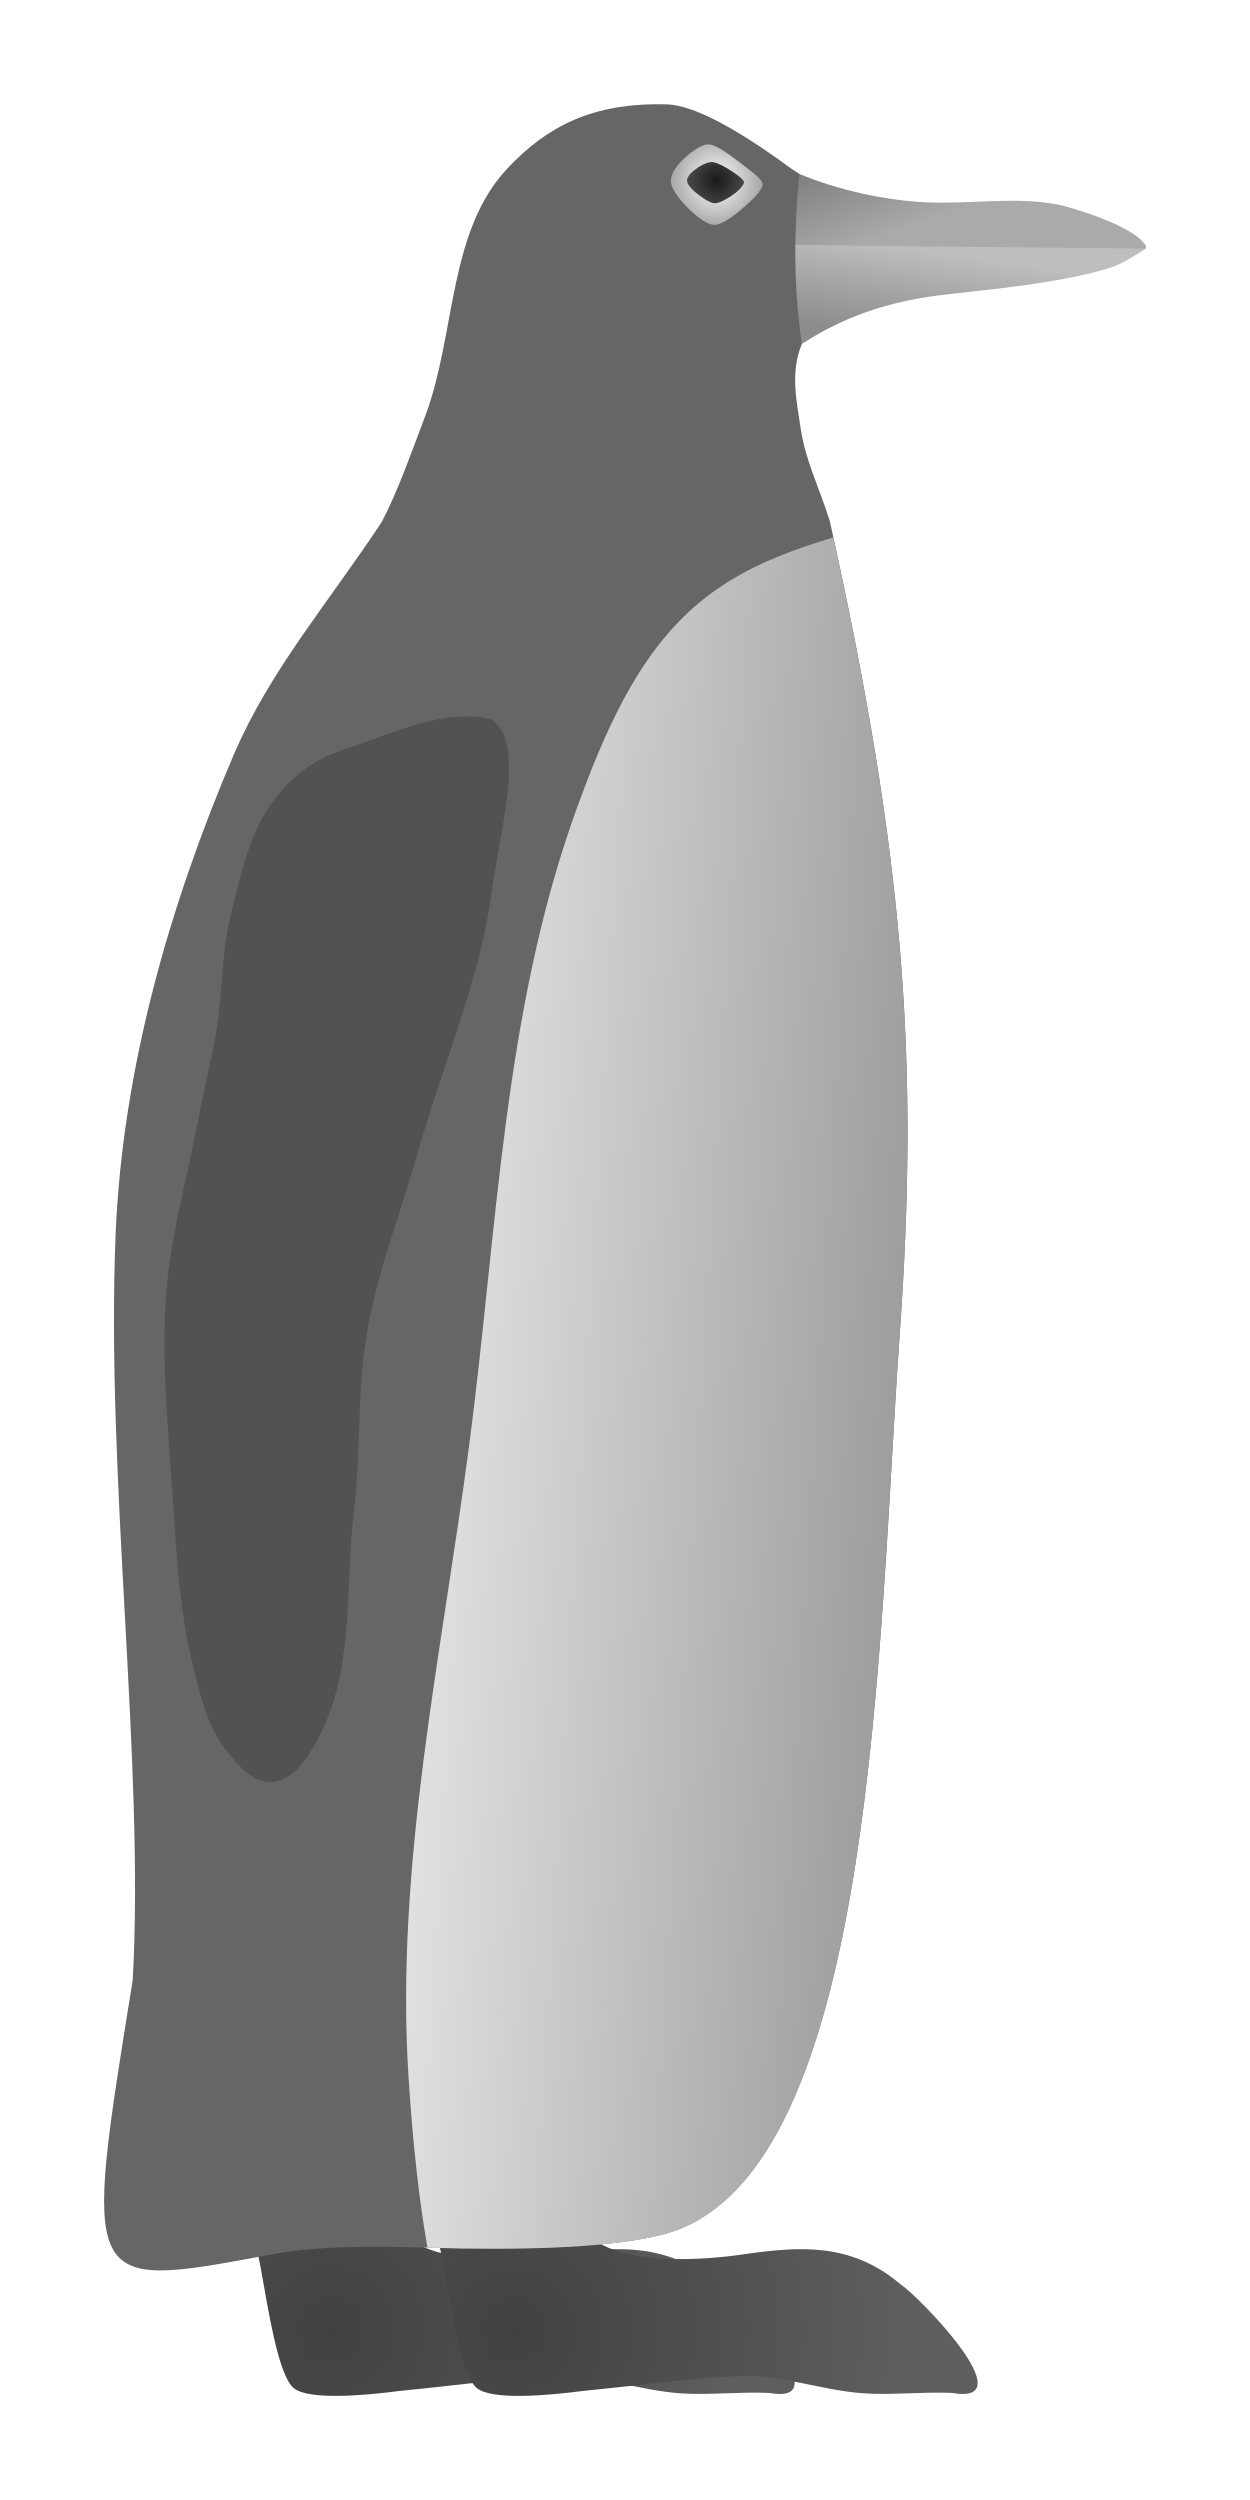
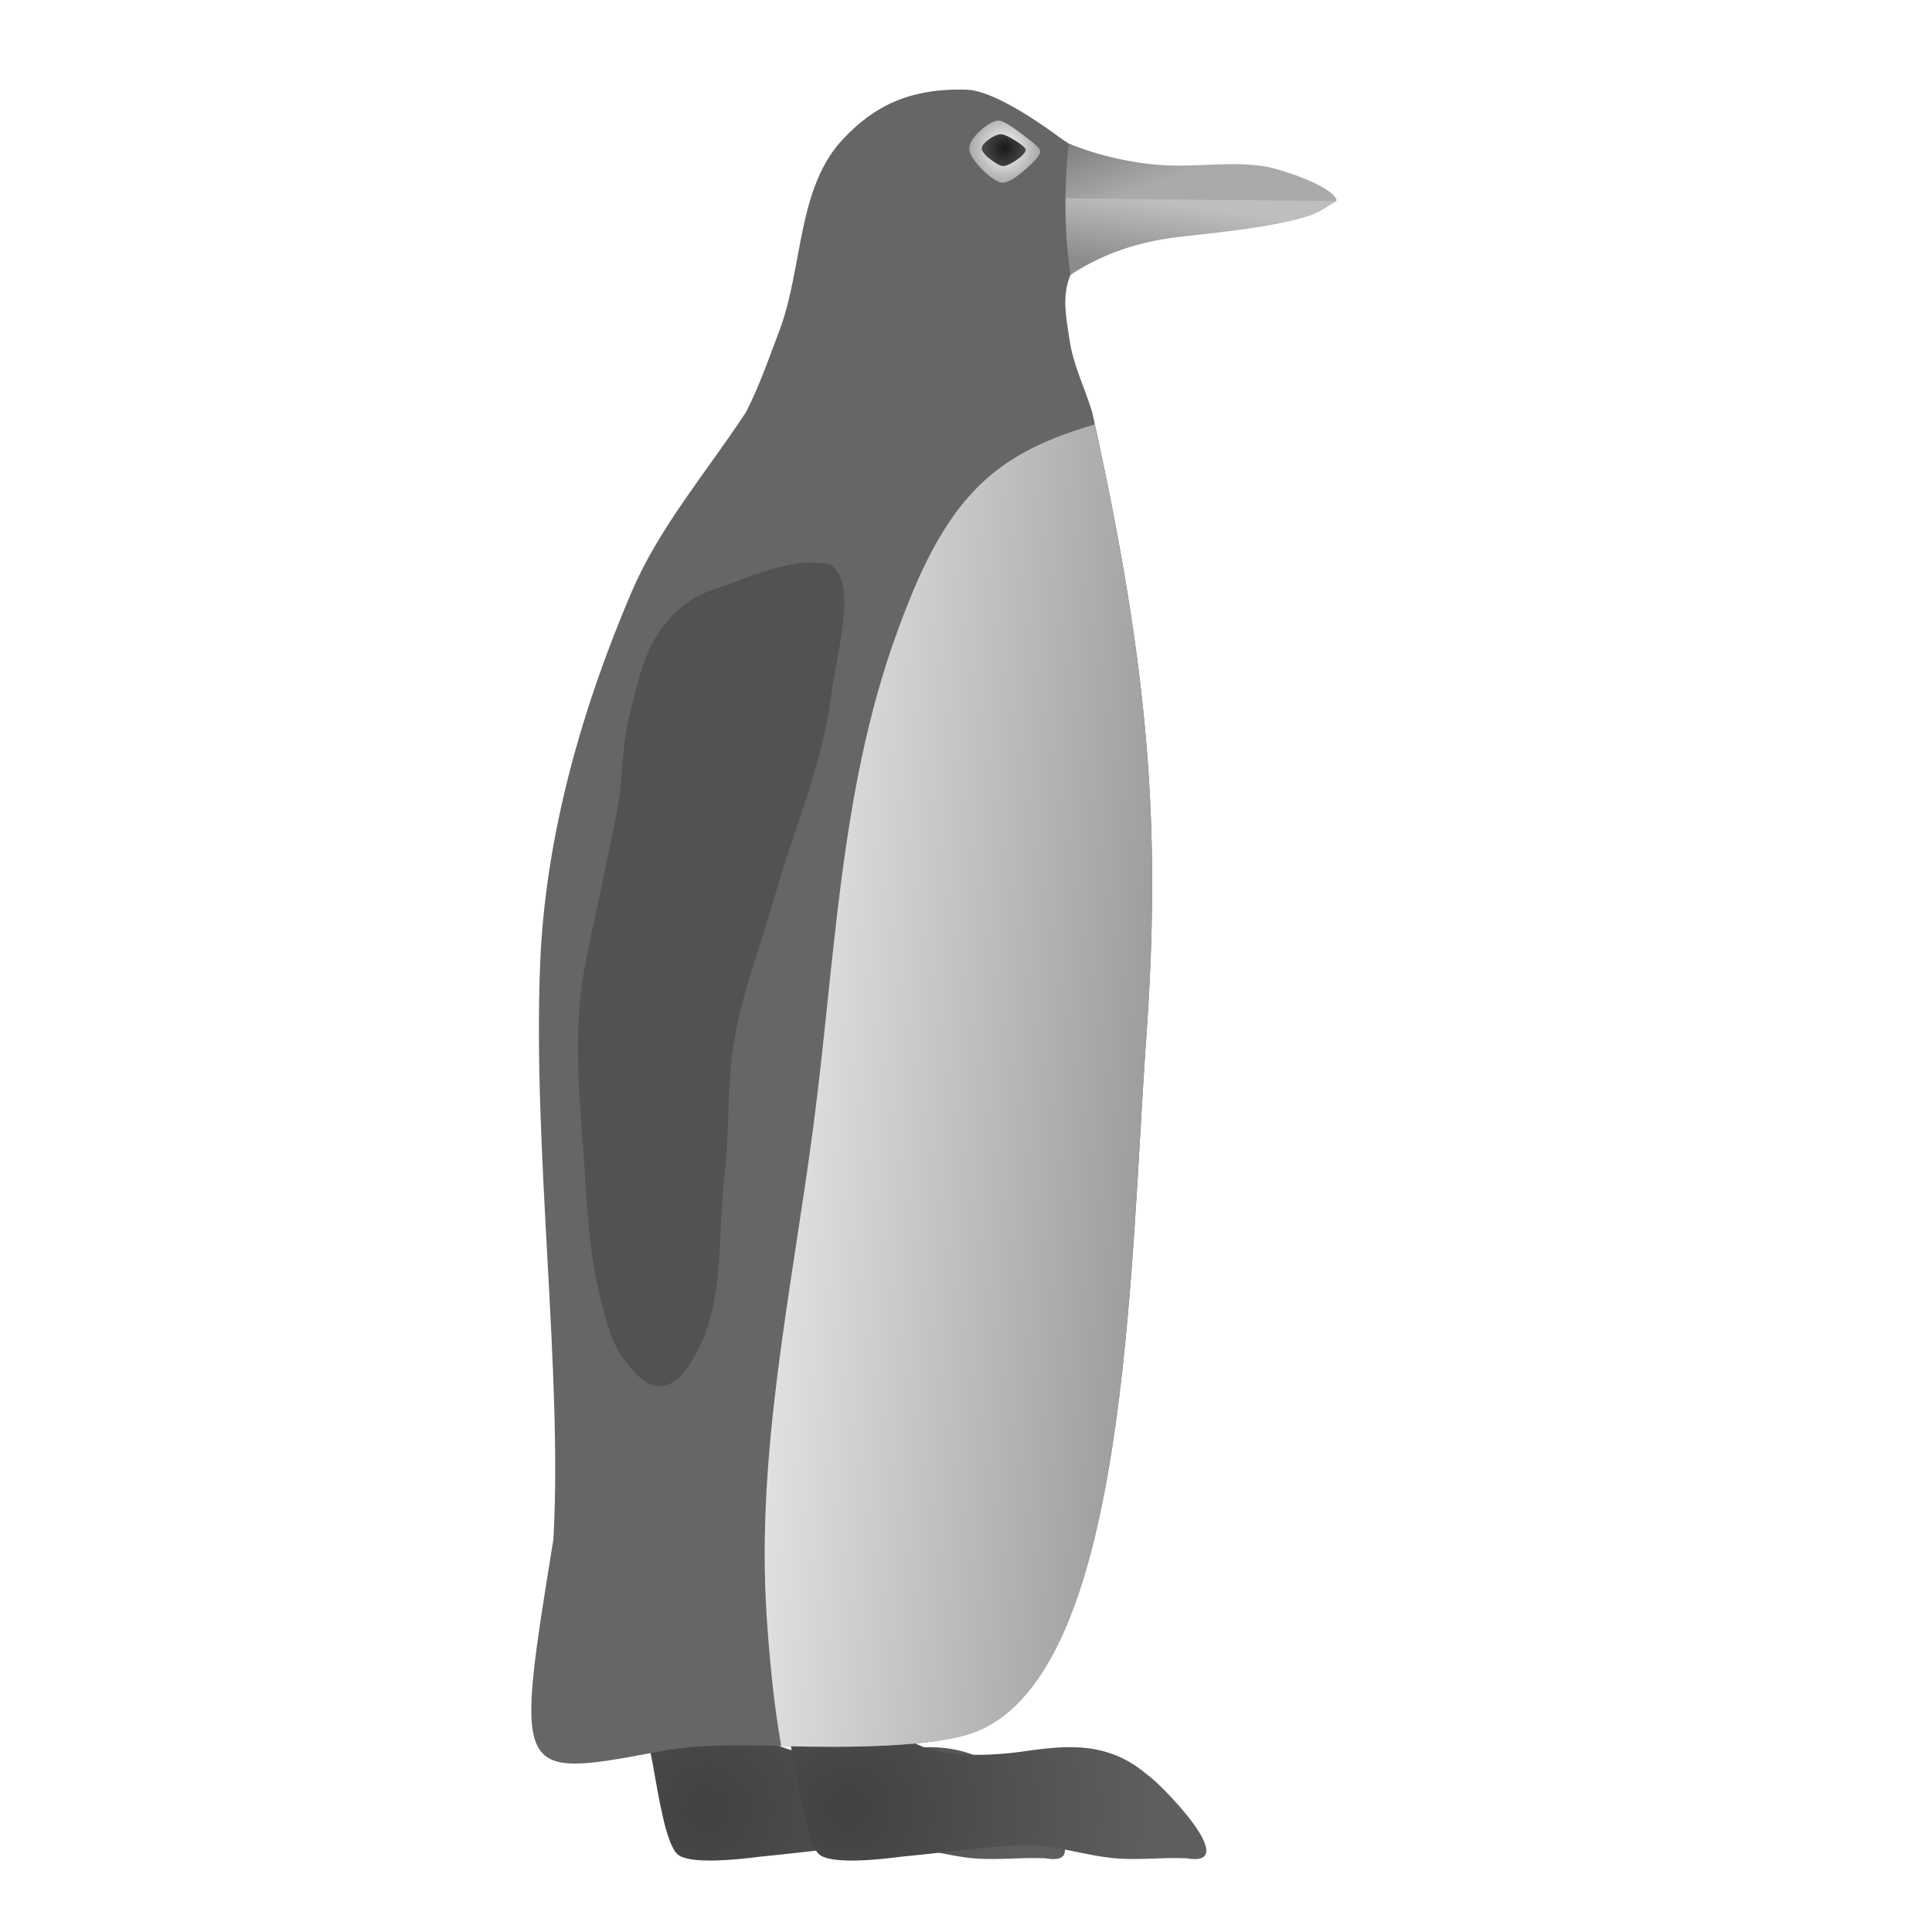
- <svg xmlns="http://www.w3.org/2000/svg" version="1.2" viewBox="0 0 600 1200" width="600" height="1200">
-   <defs>
+ <svg xmlns="http://www.w3.org/2000/svg" version="1.2" viewBox="0 0 1200 1200" width="1200" height="1200" id="svg62">
+   <defs id="defs42">
    <radialGradient id="g1" cx="158.9" cy="1118.1" r="194.7" gradientUnits="userSpaceOnUse">
-       <stop offset="0" stop-color="#414141" />
-       <stop offset="1" stop-color="#5e5e5e" />
+       <stop offset="0" stop-color="#414141" id="stop4" />
+       <stop offset="1" stop-color="#5e5e5e" id="stop6" />
    </radialGradient>
    <linearGradient id="g2" x1="451.8" y1="164.6" x2="457.9" y2="122.3" gradientUnits="userSpaceOnUse">
-       <stop offset="0" stop-color="#8c8c8c" />
-       <stop offset="1" stop-color="#bebebe" />
+       <stop offset="0" stop-color="#8c8c8c" id="stop9" />
+       <stop offset="1" stop-color="#bebebe" id="stop11" />
    </linearGradient>
    <linearGradient id="g3" x1="467.1" y1="45.9" x2="483.8" y2="91.7" gradientUnits="userSpaceOnUse">
-       <stop offset="0" stop-color="#787878" />
-       <stop offset="1" stop-color="#aaaaaa" />
+       <stop offset="0" stop-color="#787878" id="stop14" />
+       <stop offset="1" stop-color="#aaaaaa" id="stop16" />
    </linearGradient>
    <radialGradient id="g4" cx="246.8" cy="1118.1" r="194.6" gradientUnits="userSpaceOnUse">
-       <stop offset="0" stop-color="#414141" />
-       <stop offset="1" stop-color="#5f5f5f" />
+       <stop offset="0" stop-color="#414141" id="stop19" />
+       <stop offset="1" stop-color="#5f5f5f" id="stop21" />
    </radialGradient>
    <radialGradient id="g5" cx="343.9" cy="86.9" r="26.1" gradientUnits="userSpaceOnUse">
-       <stop offset="0" stop-color="#ffffff" />
-       <stop offset="1" stop-color="#969696" />
+       <stop offset="0" stop-color="#ffffff" id="stop24" />
+       <stop offset="1" stop-color="#969696" id="stop26" />
    </radialGradient>
    <radialGradient id="g6" cx="343.9" cy="86.5" r="14.1" gradientUnits="userSpaceOnUse">
-       <stop offset="0" stop-color="#19191a" />
-       <stop offset="1" stop-color="#4b4b4b" />
+       <stop offset="0" stop-color="#19191a" id="stop29" />
+       <stop offset="1" stop-color="#4b4b4b" id="stop31" />
    </radialGradient>
    <clipPath clipPathUnits="userSpaceOnUse" id="cp1">
-       <path d="m181.09 250.08c-25.66 38.95-51.93 71.01-68.81 111.11-30.71 72.92-53.51 151.35-56.88 230.24-4.69 116.1 13.78 254.56 8.02 358.16-24.02 148.51-26.24 149.16 64.37 133.04 23.31-4.85 51.36-4.5 79.93-3.66 35.03 1.01 94.73 1.11 119.86-9.51 92.7-39.14 93.93-283.24 104.28-428.44 9.37-131.64 2.39-228.74-33.62-390.94-42.17 3.69-163.56 2.6-217.15 0z" />
+       <path d="m 181.09,250.08 c -25.66,38.95 -51.93,71.01 -68.81,111.11 -30.71,72.92 -53.51,151.35 -56.88,230.24 -4.69,116.1 13.78,254.56 8.02,358.16 -24.02,148.51 -26.24,149.16 64.37,133.04 23.31,-4.85 51.36,-4.5 79.93,-3.66 35.03,1.01 94.73,1.11 119.86,-9.51 92.7,-39.14 93.93,-283.24 104.28,-428.44 9.37,-131.64 2.39,-228.74 -33.62,-390.94 -42.17,3.69 -163.56,2.6 -217.15,0 z" id="path34" />
    </clipPath>
    <linearGradient id="g7" x1="150" y1="268.5" x2="513" y2="290.4" gradientUnits="userSpaceOnUse">
-       <stop offset="0" stop-color="#fafafa" />
-       <stop offset="1" stop-color="#8c8c8c" />
+       <stop offset="0" stop-color="#fafafa" id="stop37" />
+       <stop offset="1" stop-color="#8c8c8c" id="stop39" />
    </linearGradient>
  </defs>
-   <style>
+   <style id="style44">
		.s0 { fill: #525252 } 
		.s1 { fill: url(#g1) } 
		.s2 { fill: url(#g2) } 
		.s3 { fill: url(#g3) } 
		.s4 { fill: url(#g4) } 
		.s5 { fill: #666666 } 
		.s6 { fill: url(#g5) } 
		.s7 { fill: url(#g6) } 
		.s8 { fill: url(#g7) } 
	</style>
-   <path id="Flipper_Back" class="s0" d="m216.3 710.4c2.1 28.8 2.8 57.8 10.3 85.9 3 11.5 5.9 23.8 13.9 33.5 4.7 5.7 10.8 13.5 18.7 13.2 8.9-0.3 14.9-9.1 19-15.9 17.7-30.2 13-67.3 17-101.1 3.2-26 1.2-52.6 5.9-78.4 4.6-26.4 14.7-51.7 22-77.6 10.8-38.5 27.7-75.9 32.2-115.5 5.2-31.3 13.2-61.6-0.9-70.8-20-4.7-41.7 5.9-61.5 12.6-15.4 4.9-23.3 11.3-30.8 20.6-12 14.6-15.5 33.5-20 51-4 16.1-3.4 32.8-6.2 49-2.4 15.1-6.1 30-8.9 44.9-4.5 23-10.9 45.6-12.8 68.9-2.1 26.4 0.2 53.2 2.1 79.7z" />
-   <path id="Foot_Back" class="s1" d="m125.3 1089.5c3.5 19.2 8.2 50.6 15.7 56.8 7.1 5.9 33.8 3.6 51.3 1.3 25.9-2.5 53.9-6.4 74.5-7.1 20.3-0.7 39.8 6.9 59.9 8.3 14.1 0.9 27.7-0.8 42.4-0.2 35.8 6.3-17.1-47.4-24.6-52.1-24.1-20.4-49.2-18.2-75.7-14.4-20.7 3-55.3 5-72.1-7.3-7.7-5.7-10.7-17.8-13.6-28.6-10.4-39.1 17.7-90.3 6.5-123.6-9.7-24.6-21.9-22.2-37.7-19.7-23.4 3.6-36.4 13.3-44.7 30.2-11.5 23.6 0 53.5 2.8 80 3 25.8 11.6 55.5 15.3 76.4z" />
-   <path id="Beak_Lower" class="s2" d="m320.1 114.6c37.3 29.7 37.2 30.1 64.8 50.5 23.2-15.2 46.7-21.4 71.5-24 26.5-2.9 56.2-6.1 76.6-12.6 5.8-1.9 12.2-6.1 17-9.2v-1.3c-69.9-1.2-163-3.4-229.9-3.4z" />
-   <path id="Beak_Upper" class="s3" d="m320.1 116.5c78.2 1.6 160.1 2.1 229.9 2.8 0 0 0-1.4-0.1-1.4-5.1-9.3-35.7-18.5-42.5-19.8-20.7-3.8-41.2 0-63.2-1-19.3-0.9-42.5-6-60.5-13.6-28.1 14.7-45.9 21.5-63.6 33z" />
-   <path id="Foot_Front" class="s4" d="m213.3 1089.5c3.4 19.2 8.1 50.6 15.6 56.8 7.1 5.9 33.9 3.6 51.3 1.3 26-2.5 53.9-6.4 74.5-7.1 20.3-0.7 39.8 6.9 59.9 8.3 14.1 0.9 27.7-0.8 42.3-0.2 35.9 6.3-17-47.4-24.6-52.1-24-20.4-49.1-18.2-75.6-14.4-20.5 3-55.3 5-72.1-7.3-7.7-5.7-10.7-17.8-13.6-28.6-10.3-39.1 17.8-90.3 6.6-123.6-9.8-24.6-22-22.2-37.8-19.7-23.4 3.6-36.4 13.3-44.6 30.2-11.5 23.6-0.3 53.5 2.8 80 3.1 25.8 11.5 55.5 15.3 76.4z" />
-   <path id="Head_Base" class="s5" d="m183.2 250.6c0 0 61.4 64 111 64.4 44.9-0.4 104.1-64.9 104.1-64.9-4.9-15.7-11.6-28.8-13.9-44-2-13.5-5.2-27.5 0.5-41-4.3-28.5-3.7-56.9-1.2-81.6-4.4-2.7-8.1-5.7-11.9-8.3-16-11.3-37.8-24.7-51.6-25.1-35.8-1-57.7 10.6-76.5 30.6-28.6 30.2-24.9 79.2-39.3 118.2-6.6 17.4-13.3 36.7-21.2 51.7z" />
-   <g id="Eye_Front">
-     <path id="Eye_Base" class="s6" d="m340.3 69.3c-3.8-0.3-10.3 4.9-13.5 8.3-3.1 3.3-4.8 6.5-4.8 9.3 0.1 2.7 2 6 5.6 10.2 3.6 4.1 10.7 10.7 15.1 10.8 4.3 0.2 11.8-6 16.1-10 4.4-3.9 7.6-7.6 7.2-9.7-0.3-2.2-4.5-5.3-9.3-9-4.7-3.6-12.5-9.7-16.4-9.9z" />
-     <path id="Eye_Cornea" class="s7" d="m341.8 77.8c-2.7-0.1-6.8 2.4-8.9 4.2-2.1 1.7-3.2 3.4-3.1 4.8 0 1.3 1.2 2.9 3.5 5.1 2.5 2.1 7.1 5.6 9.8 5.7 2.7 0 7.8-3.3 10.3-5.3 2.5-2 3.8-4 3.7-5-0.2-1-2.2-2.7-4.9-4.5-2.8-1.9-7.7-4.9-10.4-5z" />
+   <path id="Flipper_Back" class="s0" d="m 216.3,710.4 c 2.1,28.8 2.8,57.8 10.3,85.9 3,11.5 5.9,23.8 13.9,33.5 4.7,5.7 10.8,13.5 18.7,13.2 8.9,-0.3 14.9,-9.1 19,-15.9 17.7,-30.2 13,-67.3 17,-101.1 3.2,-26 1.2,-52.6 5.9,-78.4 4.6,-26.4 14.7,-51.7 22,-77.6 10.8,-38.5 27.7,-75.9 32.2,-115.5 5.2,-31.3 13.2,-61.6 -0.9,-70.8 -20,-4.7 -41.7,5.9 -61.5,12.6 -15.4,4.9 -23.3,11.3 -30.8,20.6 -12,14.6 -15.5,33.5 -20,51 -4,16.1 -3.4,32.8 -6.2,49 -2.4,15.1 -6.1,30 -8.9,44.9 -4.5,23 -10.9,45.6 -12.8,68.9 -2.1,26.4 0.2,53.2 2.1,79.7 z" transform="matrix(0.9999368,0,0,1.000004,280.0348,5.586516)" />
+   <path id="Foot_Back" class="s1" d="m 125.3,1089.5 c 3.5,19.2 8.2,50.6 15.7,56.8 7.1,5.9 33.8,3.6 51.3,1.3 25.9,-2.5 53.9,-6.4 74.5,-7.1 20.3,-0.7 39.8,6.9 59.9,8.3 14.1,0.9 27.7,-0.8 42.4,-0.2 35.8,6.3 -17.1,-47.4 -24.6,-52.1 -24.1,-20.4 -49.2,-18.2 -75.7,-14.4 -20.7,3 -55.3,5 -72.1,-7.3 -7.7,-5.7 -10.7,-17.8 -13.6,-28.6 -10.4,-39.1 17.7,-90.3 6.5,-123.6 -9.7,-24.6 -21.9,-22.2 -37.7,-19.7 -23.4,3.6 -36.4,13.3 -44.7,30.2 -11.5,23.6 0,53.5 2.8,80 3,25.8 11.6,55.5 15.3,76.4 z" style="fill:url(#g1)" transform="matrix(0.9999368,0,0,1.000004,280.0348,5.586516)" />
+   <path id="Beak_Lower" class="s2" d="m 320.1,114.6 c 37.3,29.7 37.2,30.1 64.8,50.5 23.2,-15.2 46.7,-21.4 71.5,-24 26.5,-2.9 56.2,-6.1 76.6,-12.6 5.8,-1.9 12.2,-6.1 17,-9.2 V 118 c -69.9,-1.2 -163,-3.4 -229.9,-3.4 z" style="fill:url(#g2)" transform="matrix(0.9999368,0,0,1.000004,280.0348,5.586516)" />
+   <path id="Beak_Upper" class="s3" d="m 320.1,116.5 c 78.2,1.6 160.1,2.1 229.9,2.8 0,0 0,-1.4 -0.1,-1.4 -5.1,-9.3 -35.7,-18.5 -42.5,-19.8 -20.7,-3.8 -41.2,0 -63.2,-1 -19.3,-0.9 -42.5,-6 -60.5,-13.6 -28.1,14.7 -45.9,21.5 -63.6,33 z" style="fill:url(#g3)" transform="matrix(0.9999368,0,0,1.000004,280.0348,5.586516)" />
+   <path id="Foot_Front" class="s4" d="m 213.3,1089.5 c 3.4,19.2 8.1,50.6 15.6,56.8 7.1,5.9 33.9,3.6 51.3,1.3 26,-2.5 53.9,-6.4 74.5,-7.1 20.3,-0.7 39.8,6.9 59.9,8.3 14.1,0.9 27.7,-0.8 42.3,-0.2 35.9,6.3 -17,-47.4 -24.6,-52.1 -24,-20.4 -49.1,-18.2 -75.6,-14.4 -20.5,3 -55.3,5 -72.1,-7.3 -7.7,-5.7 -10.7,-17.8 -13.6,-28.6 -10.3,-39.1 17.8,-90.3 6.6,-123.6 -9.8,-24.6 -22,-22.2 -37.8,-19.7 -23.4,3.6 -36.4,13.3 -44.6,30.2 -11.5,23.6 -0.3,53.5 2.8,80 3.1,25.8 11.5,55.5 15.3,76.4 z" style="fill:url(#g4)" transform="matrix(0.9999368,0,0,1.000004,280.0348,5.586516)" />
+   <path id="Head_Base" class="s5" d="m 183.2,250.6 c 0,0 61.4,64 111,64.4 44.9,-0.4 104.1,-64.9 104.1,-64.9 -4.9,-15.7 -11.6,-28.8 -13.9,-44 -2,-13.5 -5.2,-27.5 0.5,-41 -4.3,-28.5 -3.7,-56.9 -1.2,-81.6 -4.4,-2.7 -8.1,-5.7 -11.9,-8.3 -16,-11.3 -37.8,-24.7 -51.6,-25.1 -35.8,-1 -57.7,10.6 -76.5,30.6 -28.6,30.2 -24.9,79.2 -39.3,118.2 -6.6,17.4 -13.3,36.7 -21.2,51.7 z" transform="matrix(0.9999368,0,0,1.000004,280.0348,5.586516)" />
+   <g id="Eye_Front" transform="matrix(0.9999368,0,0,1.000004,280.0348,5.586516)">
+     <path id="Eye_Base" class="s6" d="m 340.3,69.3 c -3.8,-0.3 -10.3,4.9 -13.5,8.3 -3.1,3.3 -4.8,6.5 -4.8,9.3 0.1,2.7 2,6 5.6,10.2 3.6,4.1 10.7,10.7 15.1,10.8 4.3,0.2 11.8,-6 16.1,-10 4.4,-3.9 7.6,-7.6 7.2,-9.7 -0.3,-2.2 -4.5,-5.3 -9.3,-9 -4.7,-3.6 -12.5,-9.7 -16.4,-9.9 z" style="fill:url(#g5)" />
+     <path id="Eye_Cornea" class="s7" d="m 341.8,77.8 c -2.7,-0.1 -6.8,2.4 -8.9,4.2 -2.1,1.7 -3.2,3.4 -3.1,4.8 0,1.3 1.2,2.9 3.5,5.1 2.5,2.1 7.1,5.6 9.8,5.7 2.7,0 7.8,-3.3 10.3,-5.3 2.5,-2 3.8,-4 3.7,-5 -0.2,-1 -2.2,-2.7 -4.9,-4.5 -2.8,-1.9 -7.7,-4.9 -10.4,-5 z" style="fill:url(#g6)" />
  </g>
-   <path id="Torso" class="s5" d="m183.2 250.6c-25.7 38.9-53.5 71-70.9 111.4-31.1 72.8-53.5 151.4-56.8 230.3-4.8 116.1 14 254.6 8.2 358.2-24 148.5-24.4 148.6 64.1 132.1 23.3-4.8 51.4-4.5 79.9-3.7 35.1 1 94.6 1.2 119.7-9.5 92.7-39.1 94.2-283.2 104.4-428.4 9.4-131.7 2.5-228.8-33.5-390.9-42.3 3.7-161.6 3.1-215.1 0.5z" />
-   <g id="Clip-Path: Clip-Path:_Clipping-Groups" clip-path="url(#cp1)">
+   <path id="Torso" class="s5" d="m 183.2,250.6 c -25.7,38.9 -53.5,71 -70.9,111.4 -31.1,72.8 -53.5,151.4 -56.8,230.3 -4.8,116.1 14,254.6 8.2,358.2 -24,148.5 -24.4,148.6 64.1,132.1 23.3,-4.8 51.4,-4.5 79.9,-3.7 35.1,1 94.6,1.2 119.7,-9.5 92.7,-39.1 94.2,-283.2 104.4,-428.4 9.4,-131.7 2.5,-228.8 -33.5,-390.9 -42.3,3.7 -161.6,3.1 -215.1,0.5 z" transform="matrix(0.9999368,0,0,1.000004,280.0348,5.586516)" />
+   <g id="Clip-Path: Clip-Path:_Clipping-Groups" clip-path="url(#cp1)" transform="matrix(0.9999368,0,0,1.000004,280.0348,5.586516)">
    <g id="Clip-Path:_Clipping-Groups">
      <g id="Clipping-Groups">
        <g id="Torso-Clip">
-           <path id="Belly-Gradient" class="s8" d="m437.3 248c-39.7 10.3-75.5 18.5-103.7 43-28.4 24.7-44 62-56.8 97.2-35.5 97.7-38.1 204.2-51.8 307-13.2 100.3-35.4 201-28.9 301.9 3.7 58 12.4 129.4 38.8 169.9h361.5v-916.9c0 0-159-2.2-159.1-2.1z" />
+           <path id="Belly-Gradient" class="s8" d="m 437.3,248 c -39.7,10.3 -75.5,18.5 -103.7,43 -28.4,24.7 -44,62 -56.8,97.2 -35.5,97.7 -38.1,204.2 -51.8,307 -13.2,100.3 -35.4,201 -28.9,301.9 3.7,58 12.4,129.4 38.8,169.9 H 596.4 V 250.1 c 0,0 -159,-2.2 -159.1,-2.1 z" style="fill:url(#g7)" />
        </g>
      </g>
    </g>
  </g>
-   <path id="Flipper_Front" class="s0" d="m82.2 708.1c2.3 31.9 3.1 64.2 11.4 95.4 3.3 12.8 6.6 26.5 15.5 37.3 5.1 6.3 12 14.9 20.9 14.6 9.8-0.3 16.5-10.1 20.9-17.7 19.8-33.6 14.5-74.7 19-112.3 3.5-28.9 1.3-58.4 6.5-87.1 5.2-29.4 16.4-57.5 24.5-86.3 12.1-42.7 30.7-84.3 35.7-128.3 5.7-34.6 14.7-68.4-1-78.6-22.1-5.2-46.3 6.5-68.2 13.9-17.3 5.5-25.9 12.7-34.3 23-13.4 16.2-17.2 37.2-22.2 56.7-4.5 17.8-3.9 36.4-6.8 54.5-2.8 16.6-6.9 33.2-10.1 49.9-4.9 25.4-12.1 50.6-14.1 76.4-2.4 29.5 0.2 59.1 2.3 88.6z" />
+   <path id="Flipper_Front" class="s0" d="m 82.2,708.1 c 2.3,31.9 3.1,64.2 11.4,95.4 3.3,12.8 6.6,26.5 15.5,37.3 5.1,6.3 12,14.9 20.9,14.6 9.8,-0.3 16.5,-10.1 20.9,-17.7 19.8,-33.6 14.5,-74.7 19,-112.3 3.5,-28.9 1.3,-58.4 6.5,-87.1 5.2,-29.4 16.4,-57.5 24.5,-86.3 12.1,-42.7 30.7,-84.3 35.7,-128.3 5.7,-34.6 14.7,-68.4 -1,-78.6 -22.1,-5.2 -46.3,6.5 -68.2,13.9 -17.3,5.5 -25.9,12.7 -34.3,23 -13.4,16.2 -17.2,37.2 -22.2,56.7 -4.5,17.8 -3.9,36.4 -6.8,54.5 -2.8,16.6 -6.9,33.2 -10.1,49.9 -4.9,25.4 -12.1,50.6 -14.1,76.4 -2.4,29.5 0.2,59.1 2.3,88.6 z" transform="matrix(0.9999368,0,0,1.000004,280.0348,5.586516)" />
</svg>
